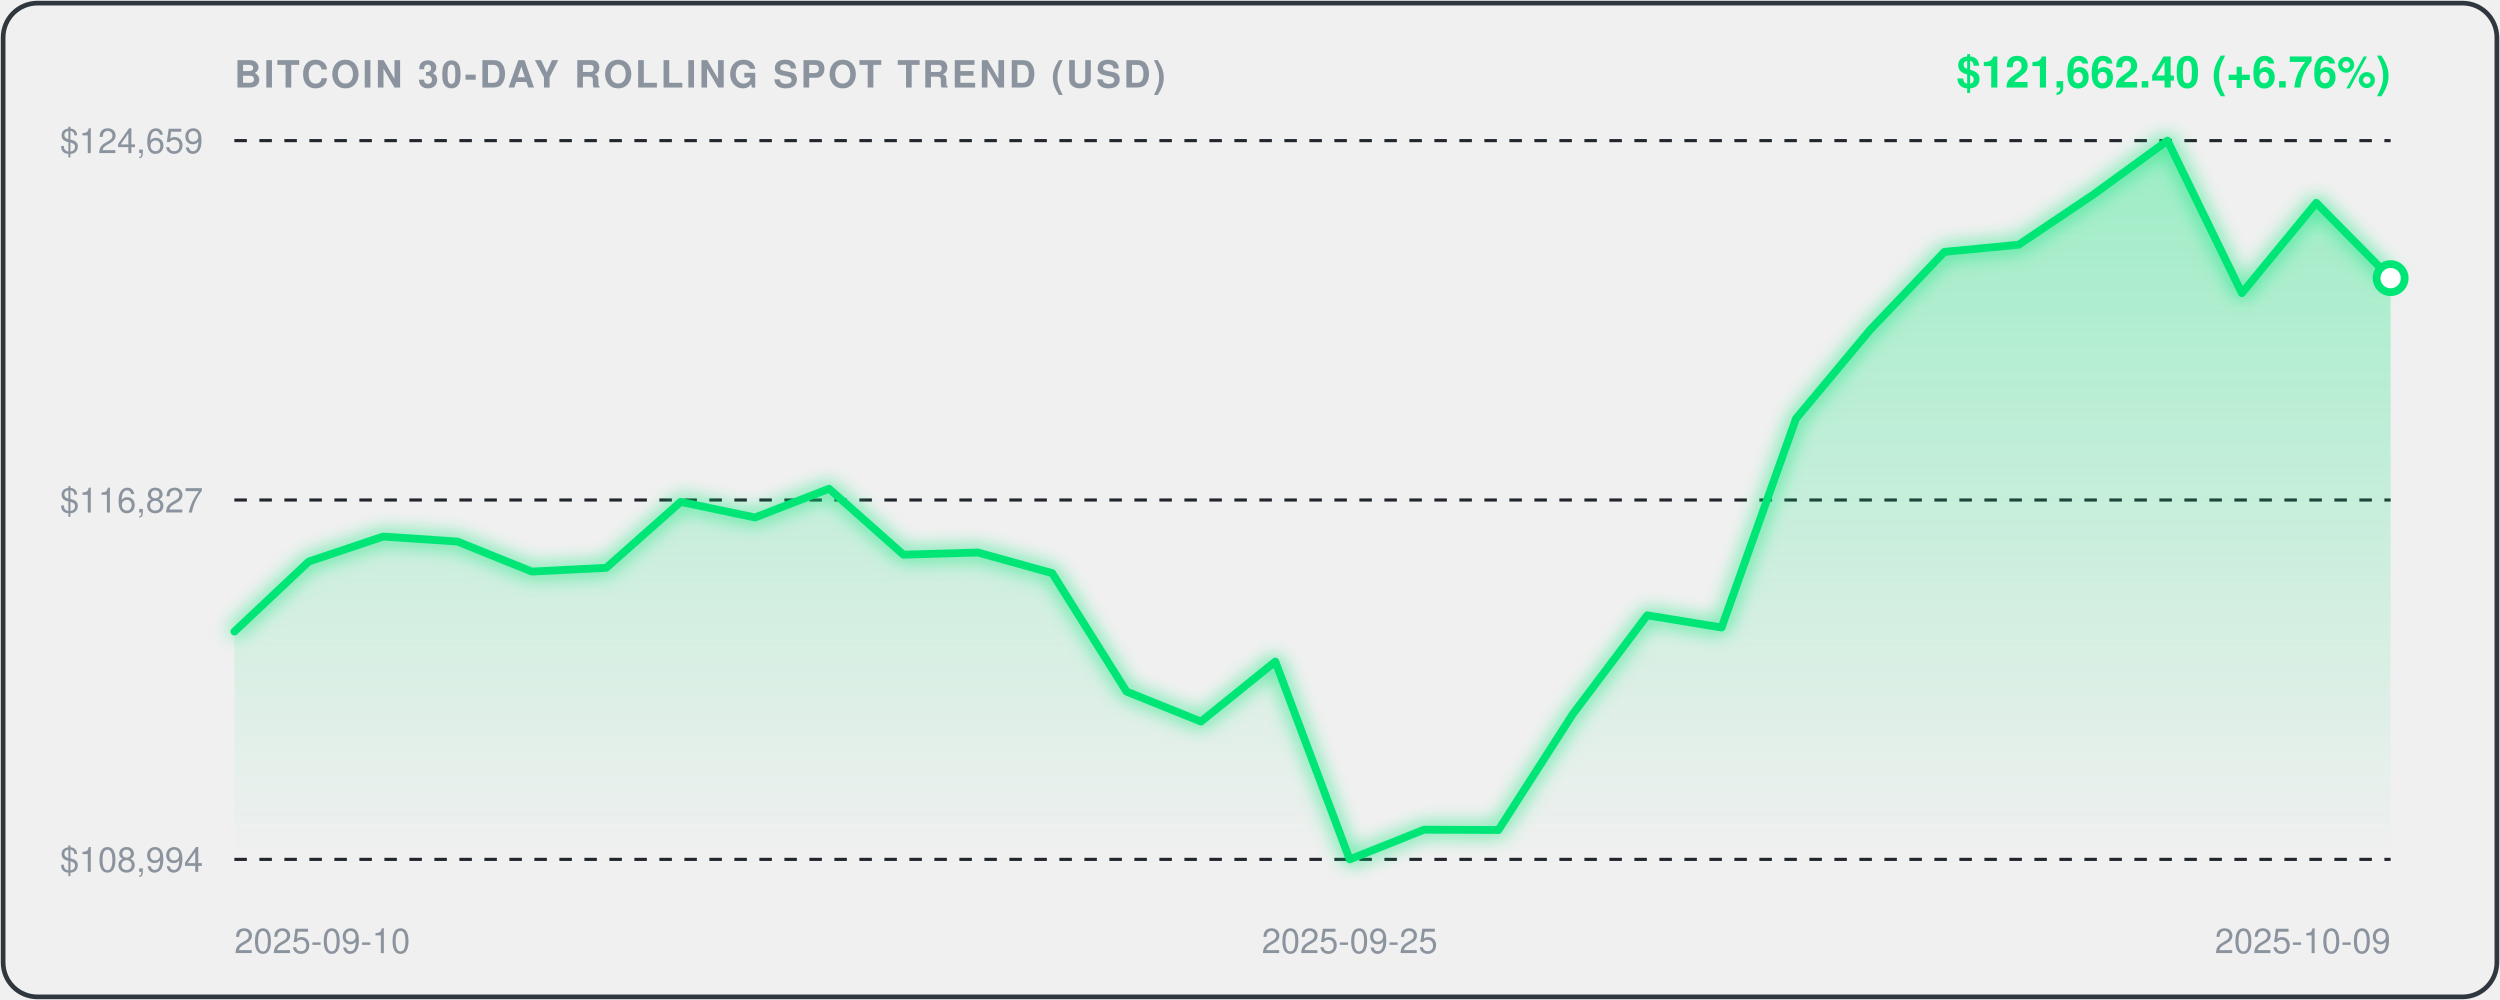
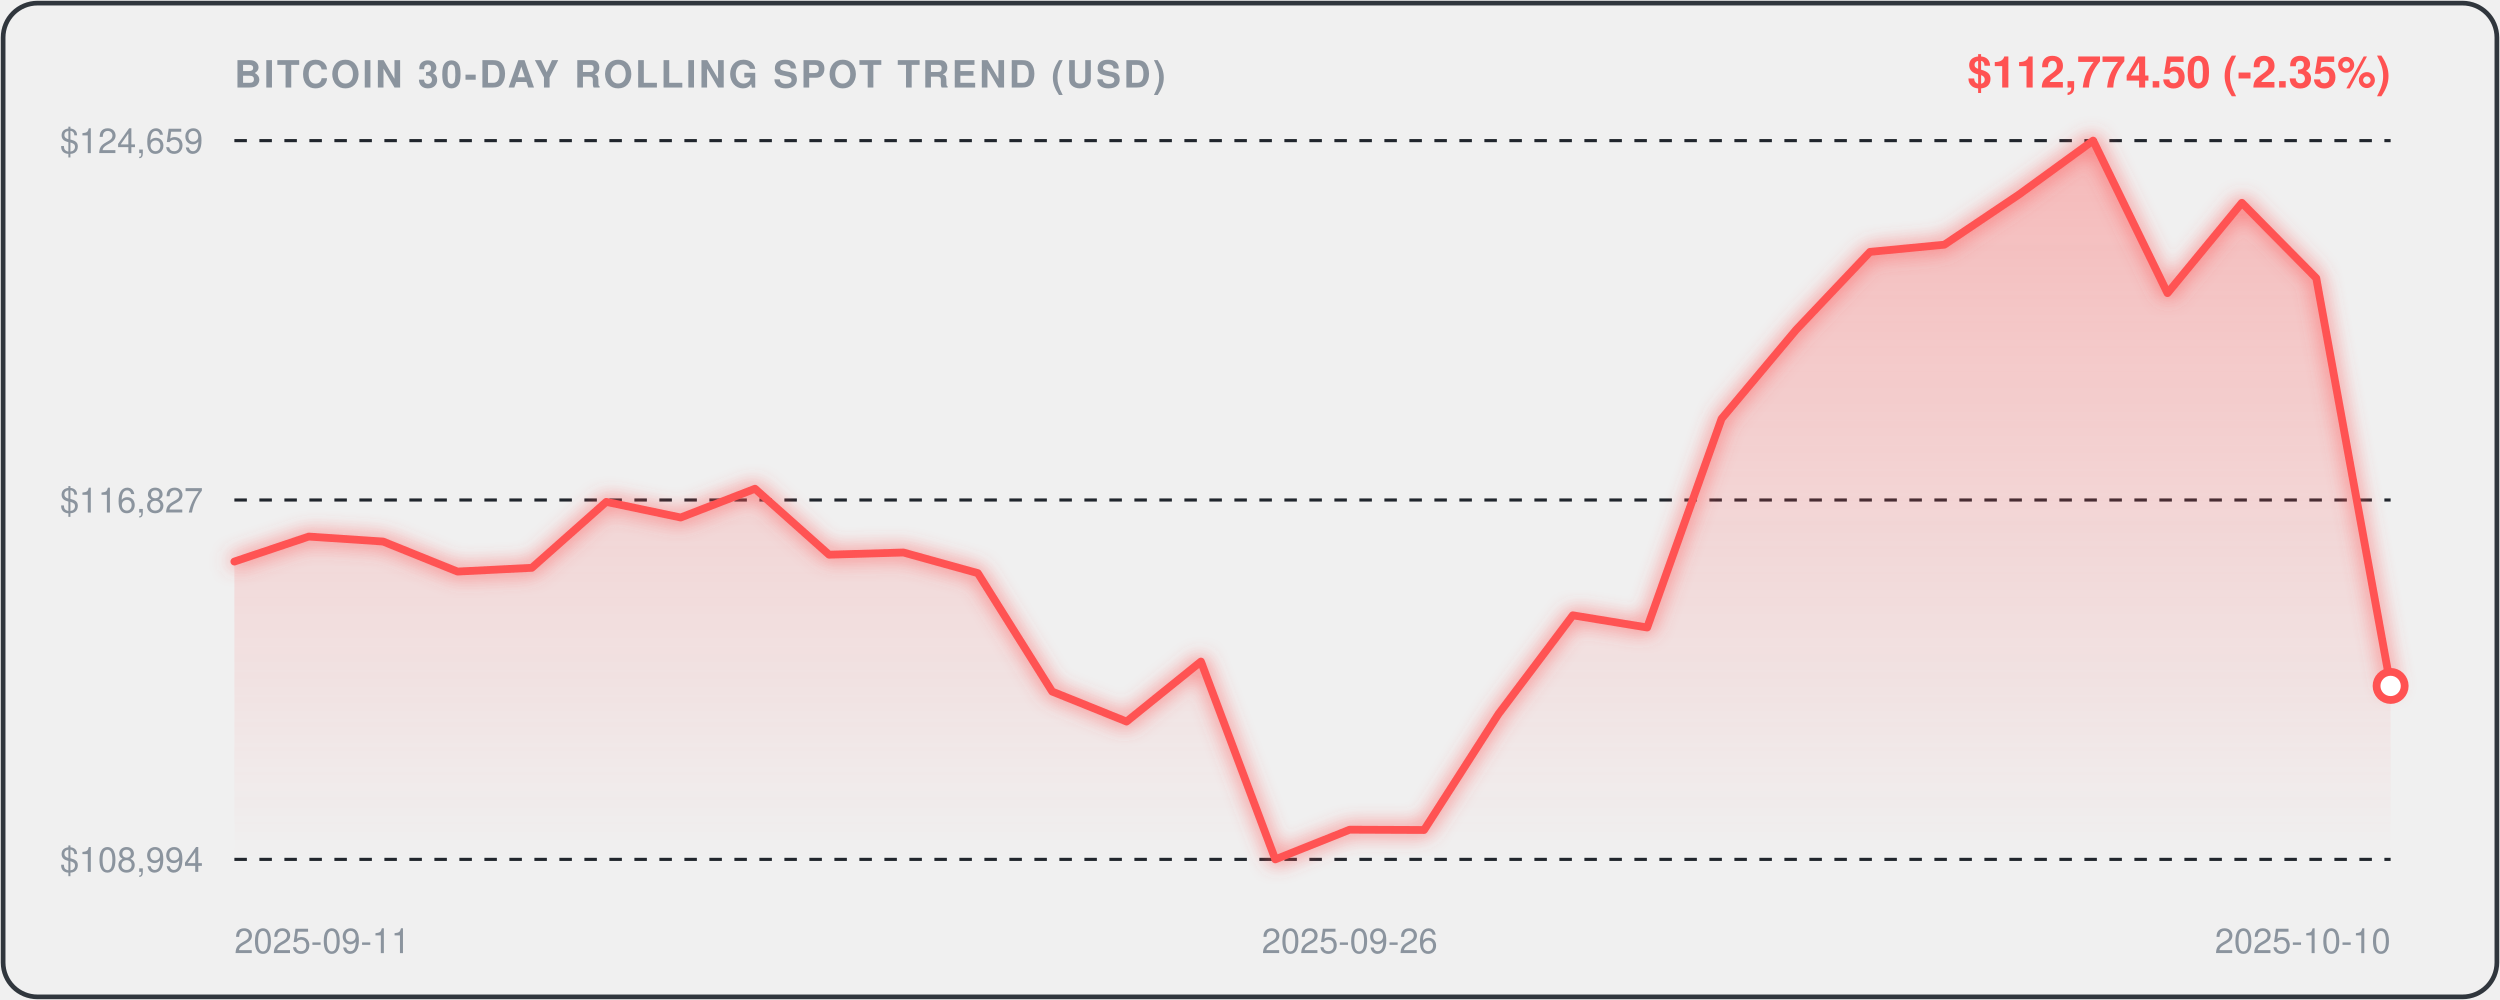
<svg xmlns="http://www.w3.org/2000/svg" viewBox="0 0 800 320" width="100%" height="100%" style="background:#0d1117;border-radius:12px;font-family:-apple-system,BlinkMacSystemFont,'Segoe UI',Helvetica,Arial,sans-serif;">
  <defs>
    <linearGradient id="areaGrad" x1="0" y1="0" x2="0" y2="1">
-       <stop offset="0%" stop-color="rgba(0, 230, 118, 0.35)" />
-       <stop offset="100%" stop-color="rgba(0, 230, 118, 0.0)" />
+       <stop offset="0%" stop-color="rgba(255, 82, 82, 0.35)" />
+       <stop offset="100%" stop-color="rgba(255, 82, 82, 0.0)" />
    </linearGradient>
    <filter id="glow" x="-20%" y="-20%" width="140%" height="140%">
      <feGaussianBlur stdDeviation="3" result="blur" />
      <feComposite in="SourceGraphic" in2="blur" operator="over" />
    </filter>
  </defs>
  <rect x="1" y="1" width="798" height="318" rx="11" fill="none" stroke="#30363d" stroke-width="1.5" />
  <text x="75" y="28" fill="#8b949e" font-size="12" font-weight="600" letter-spacing="0.8">BITCOIN 30-DAY ROLLING SPOT TREND (USD)</text>
-   <text x="765" y="28" text-anchor="end" fill="#00E676" font-size="14" font-weight="700">$121,662.40 (+6.76%)</text>
+   <text x="765" y="28" text-anchor="end" fill="#FF5252" font-size="14" font-weight="700">$112,774.50 (-2.35%)</text>
  <line x1="75" y1="45" x2="765" y2="45" stroke="#21262d" stroke-width="1" stroke-dasharray="4,4" />
  <text x="65" y="49" text-anchor="end" fill="#8b949e" font-size="11">$124,659</text>
  <line x1="75" y1="160.0" x2="765" y2="160.0" stroke="#21262d" stroke-width="1" stroke-dasharray="4,4" />
  <text x="65" y="164.0" text-anchor="end" fill="#8b949e" font-size="11">$116,827</text>
  <line x1="75" y1="275" x2="765" y2="275" stroke="#21262d" stroke-width="1" stroke-dasharray="4,4" />
  <text x="65" y="279" text-anchor="end" fill="#8b949e" font-size="11">$108,994</text>
-   <path d="M 75.0,202.1 L 98.8,179.7 L 122.6,171.7 L 146.4,173.3 L 170.2,182.9 L 194.0,181.7 L 217.8,160.6 L 241.6,165.6 L 265.3,156.4 L 289.1,177.5 L 312.9,176.8 L 336.7,183.4 L 360.5,221.3 L 384.3,230.9 L 408.1,211.7 L 431.9,275.0 L 455.7,265.5 L 479.5,265.6 L 503.3,228.5 L 527.1,196.9 L 550.9,200.8 L 574.7,134.0 L 598.4,105.6 L 622.2,80.6 L 646.0,78.3 L 669.8,62.3 L 693.6,45.0 L 717.4,93.8 L 741.2,64.9 L 765.0,89.0 L 765.0,275.0 L 75.0,275.0 Z" fill="url(#areaGrad)" />
-   <path d="M 75.0,202.1 L 98.8,179.7 L 122.6,171.7 L 146.4,173.3 L 170.2,182.9 L 194.0,181.7 L 217.8,160.6 L 241.6,165.6 L 265.3,156.4 L 289.1,177.5 L 312.9,176.8 L 336.7,183.4 L 360.5,221.3 L 384.3,230.9 L 408.1,211.7 L 431.9,275.0 L 455.7,265.5 L 479.5,265.6 L 503.3,228.5 L 527.1,196.9 L 550.9,200.8 L 574.7,134.0 L 598.4,105.6 L 622.2,80.6 L 646.0,78.3 L 669.8,62.3 L 693.6,45.0 L 717.4,93.8 L 741.2,64.9 L 765.0,89.0" fill="none" stroke="#00E676" stroke-width="2.5" stroke-linecap="round" stroke-linejoin="round" filter="url(#glow)" />
-   <circle cx="765.0" cy="89.0" r="4.5" fill="#ffffff" stroke="#00E676" stroke-width="2.5" />
-   <text x="75.0" y="305" fill="#8b949e" font-size="11" text-anchor="start">2025-09-10</text>
-   <text x="431.9" y="305" fill="#8b949e" font-size="11" text-anchor="middle">2025-09-25</text>
-   <text x="765.0" y="305" fill="#8b949e" font-size="11" text-anchor="end">2025-10-09</text>
+   <path d="M 75.0,179.7 L 98.8,171.7 L 122.6,173.3 L 146.4,182.9 L 170.2,181.7 L 194.0,160.6 L 217.8,165.6 L 241.6,156.4 L 265.3,177.5 L 289.1,176.8 L 312.9,183.4 L 336.7,221.3 L 360.5,230.9 L 384.3,211.7 L 408.1,275.0 L 431.9,265.5 L 455.7,265.6 L 479.5,228.5 L 503.3,196.9 L 527.1,200.8 L 550.9,134.0 L 574.7,105.6 L 598.4,80.6 L 622.2,78.3 L 646.0,62.3 L 669.8,45.0 L 693.6,93.8 L 717.4,64.9 L 741.2,89.0 L 765.0,219.5 L 765.0,275.0 L 75.0,275.0 Z" fill="url(#areaGrad)" />
+   <path d="M 75.0,179.7 L 98.8,171.7 L 122.6,173.3 L 146.4,182.9 L 170.2,181.7 L 194.0,160.6 L 217.8,165.6 L 241.6,156.4 L 265.3,177.5 L 289.1,176.8 L 312.9,183.4 L 336.7,221.3 L 360.5,230.9 L 384.3,211.7 L 408.1,275.0 L 431.9,265.5 L 455.7,265.6 L 479.5,228.5 L 503.3,196.9 L 527.1,200.8 L 550.9,134.0 L 574.7,105.6 L 598.4,80.6 L 622.2,78.3 L 646.0,62.3 L 669.8,45.0 L 693.6,93.8 L 717.4,64.9 L 741.2,89.0 L 765.0,219.5" fill="none" stroke="#FF5252" stroke-width="2.5" stroke-linecap="round" stroke-linejoin="round" filter="url(#glow)" />
+   <circle cx="765.0" cy="219.5" r="4.5" fill="#ffffff" stroke="#FF5252" stroke-width="2.5" />
+   <text x="75.0" y="305" fill="#8b949e" font-size="11" text-anchor="start">2025-09-11</text>
+   <text x="431.9" y="305" fill="#8b949e" font-size="11" text-anchor="middle">2025-09-26</text>
+   <text x="765.0" y="305" fill="#8b949e" font-size="11" text-anchor="end">2025-10-10</text>
</svg>
